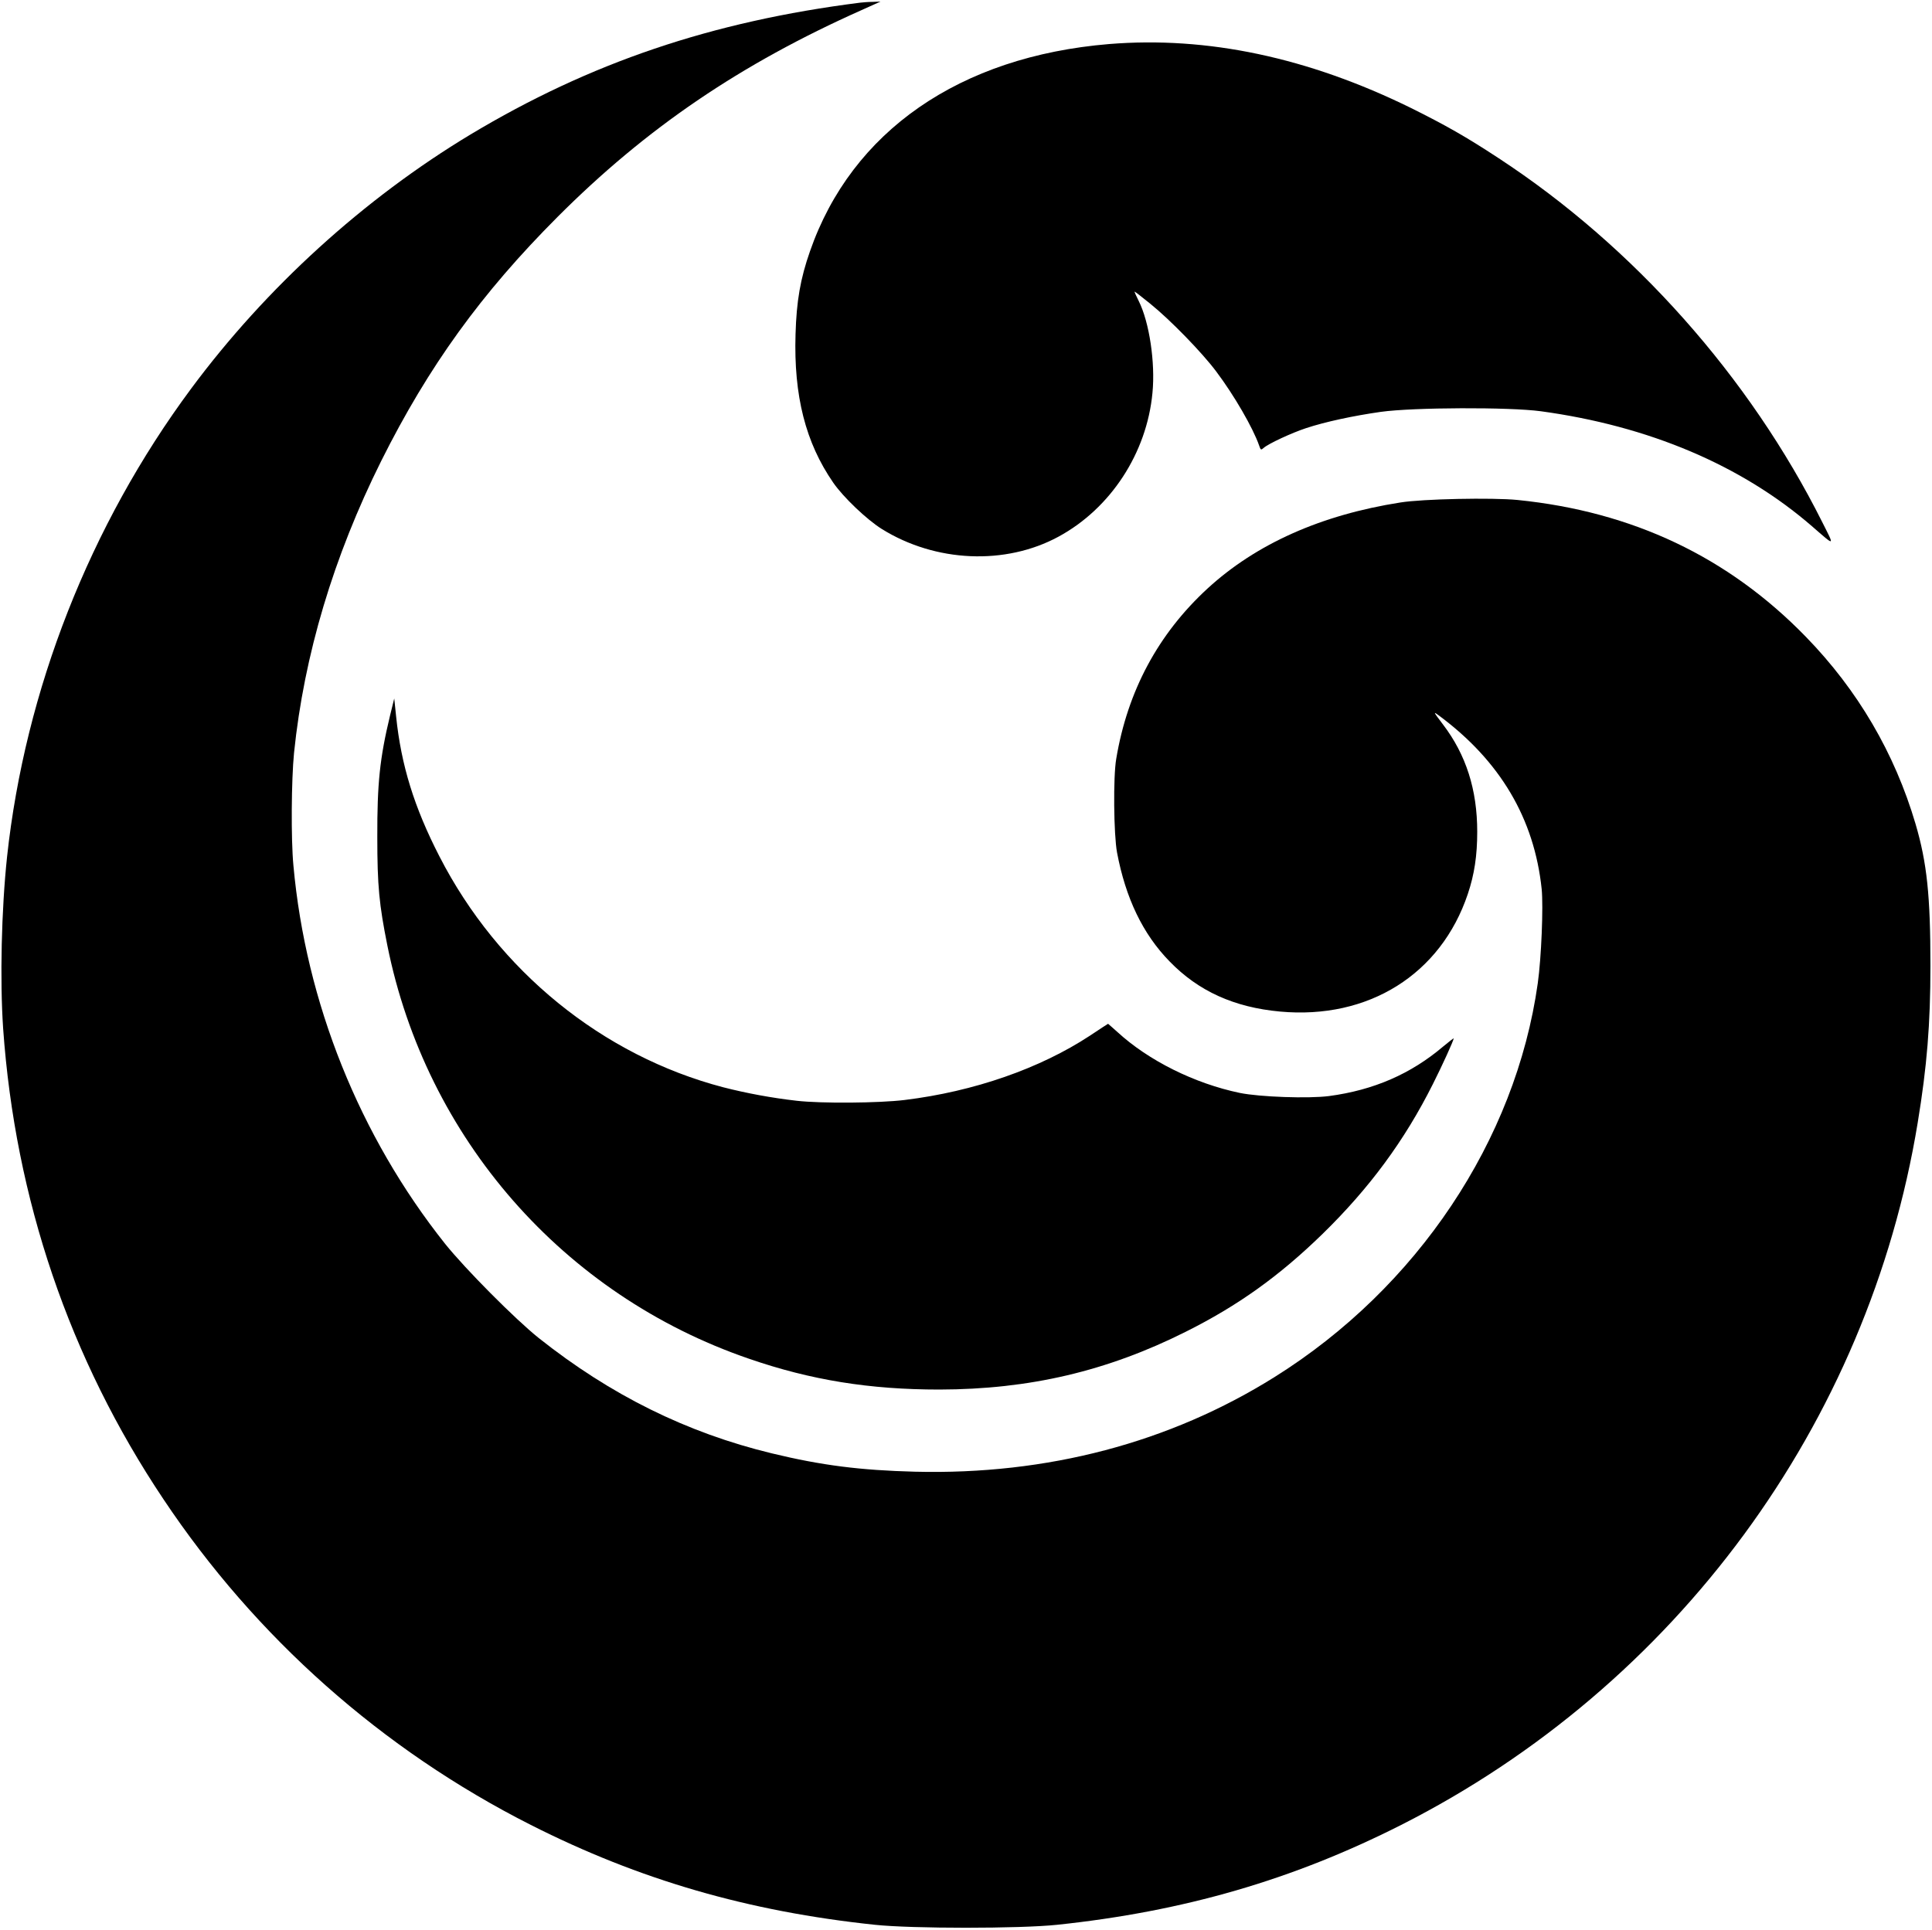
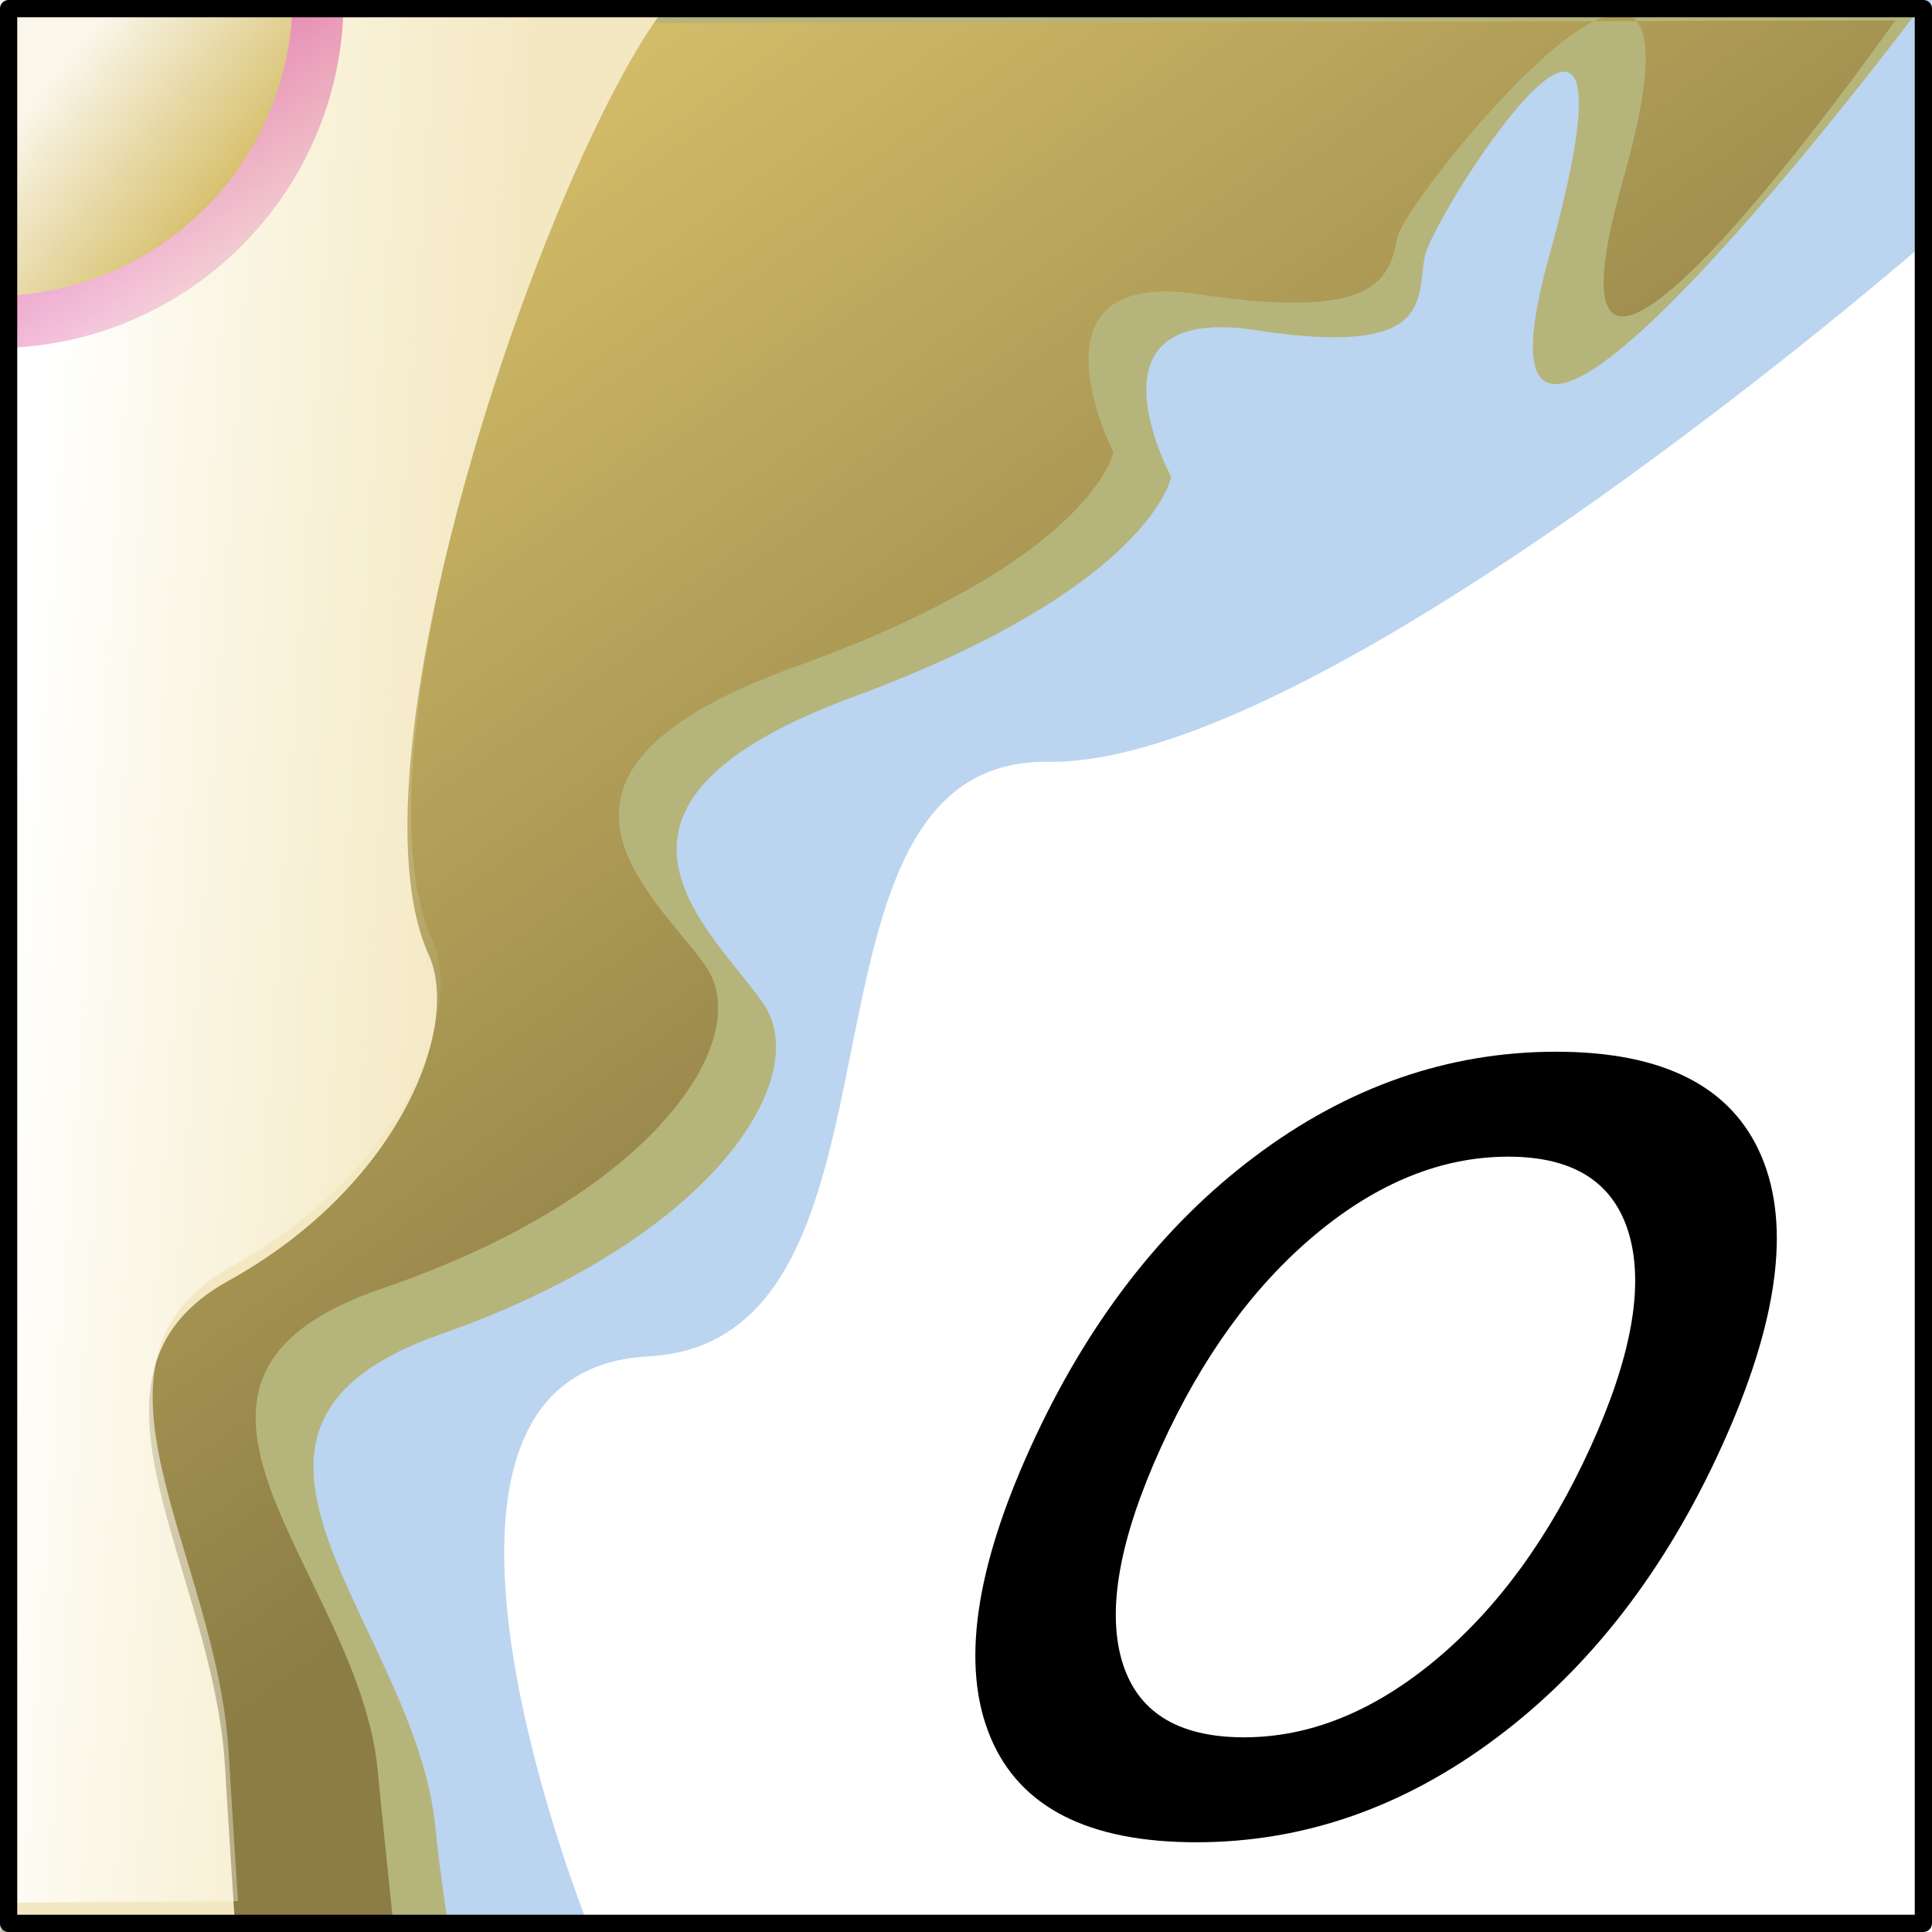
- <svg xmlns="http://www.w3.org/2000/svg" version="1.0" width="1232pt" height="1231pt" viewBox="0 0 1232 1231" preserveAspectRatio="xMidYMid meet">
-   <g transform="translate(0,1231) scale(0.1,-0.1)" fill="#000000" stroke="none">
-     <path d="M5485 12293 c-947 -120 -1722 -383 -2485 -841 -679 -409 -1304 -977 -1782 -1622 -645 -870 -1058 -1922 -1173 -2985 -36 -339 -46 -785 -25 -1095 77 -1088 422 -2105 1022 -3002 589 -883 1395 -1598 2343 -2078 691 -350 1387 -552 2195 -637 235 -25 925 -25 1160 0 808 85 1504 287 2195 637 1751 887 2979 2557 3294 4480 59 359 81 628 81 1001 0 445 -22 656 -95 904 -133 451 -368 853 -700 1194 -495 509 -1105 798 -1838 872 -161 16 -606 7 -747 -16 -505 -79 -920 -264 -1230 -549 -315 -290 -510 -654 -582 -1086 -20 -115 -16 -483 5 -597 55 -292 165 -521 335 -695 184 -190 412 -293 704 -320 564 -52 1026 237 1198 750 42 125 60 245 60 397 0 268 -71 491 -219 685 -62 82 -63 84 -25 56 391 -290 608 -658 655 -1107 11 -112 -2 -438 -25 -601 -141 -1002 -769 -1942 -1678 -2511 -669 -419 -1449 -625 -2293 -604 -348 9 -595 40 -913 117 -542 131 -1029 372 -1487 736 -150 120 -468 440 -597 601 -546 687 -888 1539 -967 2413 -16 169 -13 547 4 718 64 624 252 1252 556 1862 302 604 638 1069 1124 1556 566 567 1166 975 1940 1320 l120 54 -50 -2 c-27 0 -63 -3 -80 -5z" />
-     <path d="M7072 12029 c-952 -79 -1641 -556 -1907 -1322 -61 -174 -86 -317 -92 -529 -12 -393 64 -691 240 -946 64 -93 214 -236 310 -296 342 -213 788 -233 1127 -49 332 180 563 533 599 917 19 193 -20 452 -88 587 -16 32 -28 59 -26 59 3 0 48 -35 102 -79 125 -101 328 -309 419 -431 113 -150 234 -359 273 -471 10 -30 12 -31 29 -16 30 27 179 96 270 126 124 41 302 79 477 104 209 29 820 31 1020 4 690 -94 1281 -345 1729 -733 151 -131 146 -133 67 24 -465 929 -1204 1760 -2066 2324 -207 136 -336 209 -557 319 -657 323 -1300 459 -1926 408z" />
-     <path d="M2487 7745 c-65 -270 -82 -432 -81 -775 0 -311 12 -430 64 -690 247 -1230 1122 -2230 2305 -2636 396 -137 771 -197 1215 -197 574 1 1070 117 1572 369 332 166 596 355 872 624 298 291 522 594 703 955 59 117 133 279 133 292 0 2 -30 -21 -66 -51 -207 -176 -444 -279 -729 -317 -131 -17 -442 -6 -569 20 -288 60 -582 206 -781 389 -32 28 -58 52 -59 52 -1 0 -53 -34 -116 -76 -318 -209 -739 -356 -1181 -410 -161 -20 -534 -23 -689 -5 -158 18 -320 48 -468 86 -771 202 -1436 743 -1810 1473 -161 313 -244 582 -276 892 l-12 115 -27 -110z" />
+ <svg xmlns="http://www.w3.org/2000/svg" xmlns:xlink="http://www.w3.org/1999/xlink" width="128" height="128" id="svg2" version="1.0">
+   <defs id="defs4">
+     <linearGradient id="linearGradient3176">
+       <stop style="stop-color:#d6bf6a;stop-opacity:1;" offset="0" id="stop3178" />
+       <stop style="stop-color:#faf6ea;stop-opacity:1;" offset="1" id="stop3180" />
+     </linearGradient>
+     <linearGradient id="linearGradient3168">
+       <stop style="stop-color:#db4999;stop-opacity:1;" offset="0" id="stop3170" />
+       <stop style="stop-color:#db4999;stop-opacity:0;" offset="1" id="stop3172" />
+     </linearGradient>
+     <linearGradient id="linearGradient3228">
+       <stop style="stop-color:#8c7d45;stop-opacity:1;" offset="0" id="stop3230" />
+       <stop style="stop-color:#d6bf6a;stop-opacity:1;" offset="1" id="stop3232" />
+     </linearGradient>
+     <linearGradient id="linearGradient3220">
+       <stop style="stop-color:#fffff0;stop-opacity:0;" offset="0" id="stop3222" />
+       <stop style="stop-color:#ffffff;stop-opacity:1;" offset="1" id="stop3224" />
+     </linearGradient>
+     <linearGradient xlink:href="#linearGradient3220" id="linearGradient3226" x1="247.602" y1="104.071" x2="216.173" y2="101.929" gradientUnits="userSpaceOnUse" gradientTransform="translate(-216.4286,-34.64286)" />
+     <linearGradient xlink:href="#linearGradient3228" id="linearGradient3234" x1="77.248" y1="68.907" x2="30.024" y2="5.623" gradientUnits="userSpaceOnUse" gradientTransform="matrix(1,0,0,0.9751752,1.25,1.589447)" />
+     <linearGradient xlink:href="#linearGradient3168" id="linearGradient3174" x1="3.914" y1="16.477" x2="34.691" y2="16.631" gradientUnits="userSpaceOnUse" />
+     <linearGradient xlink:href="#linearGradient3176" id="linearGradient3182" x1="27.312" y1="14.034" x2="11.47" y2="17.89" gradientUnits="userSpaceOnUse" />
+   </defs>
+   <g id="layer1">
+     <path style="fill:#bbd4f0;fill-rule:evenodd;stroke:none;stroke-width:1px;stroke-linecap:butt;stroke-linejoin:miter;stroke-opacity:1;fill-opacity:1" d="M 39.143,128 C 39.143,128 23.991,90.877 42.931,89.867 C 61.872,88.857 51.013,50.218 69.448,50.471 C 87.883,50.723 127.784,15.873 127.784,15.873 L 128.037,-0.542 L -0.253,-0.037 L -1.01,128 L 39.143,128 z" id="path3206" />
+     <path style="fill:#b5b57b;fill-opacity:1;fill-rule:evenodd;stroke:none;stroke-width:3.57px;stroke-linecap:butt;stroke-linejoin:miter;stroke-opacity:1" d="M 28.86,121.208 C 27.642,107.665 11.072,94.747 29.189,88.4 C 47.311,82.051 53.887,71.388 50.594,66.528 C 47.301,61.668 36.763,53.466 56.522,46.175 C 76.28,38.884 77.597,31.594 77.597,31.594 C 77.597,31.594 71.341,20.05 83.196,21.873 C 95.051,23.695 93.839,19.862 94.392,17.012 C 94.939,14.198 109.87,-9.112 102.625,17.012 C 95.38,43.137 127.391,0.267 127.391,0.267 L -0.052,0.045 L 0.114,128.515 L 29.848,128.638 C 29.848,128.638 29.061,123.448 28.86,121.208 z" id="path2396" />
+     <text xml:space="preserve" style="font-size:91.184px;font-style:normal;font-weight:normal;fill:#000000;fill-opacity:1;stroke:none;stroke-width:1px;stroke-linecap:butt;stroke-linejoin:miter;stroke-opacity:1;font-family:Bitstream Vera Sans" x="106.887" y="120.756" id="text2398" transform="matrix(1,0,-0.455132,1,0,0)">
+       <tspan id="tspan2400" x="106.887" y="120.756">o</tspan>
+     </text>
+     <path style="fill:url(#linearGradient3234);fill-opacity:1;fill-rule:evenodd;stroke:none;stroke-width:3.57px;stroke-linecap:butt;stroke-linejoin:miter;stroke-opacity:1" d="M 25.029,117.344 C 23.811,104.137 7.241,91.54 25.358,85.35 C 43.481,79.159 50.057,68.761 46.763,64.021 C 43.47,59.281 32.932,51.283 52.691,44.173 C 72.45,37.064 73.767,29.954 73.767,29.954 C 73.767,29.954 67.51,17.712 79.365,19.49 C 91.22,21.267 92.028,18.514 92.582,15.735 C 93.129,12.991 114.797,-13.642 107.552,11.834 C 100.307,37.31 125.56,1.356 125.56,1.356 L 1.36,1.632 L 0.283,127.159 L 26.017,127.053 C 26.017,127.053 25.23,119.528 25.029,117.344 z" id="path3204" />
+     <path style="fill:#f4e8c3;fill-opacity:1;fill-rule:evenodd;stroke:none;stroke-width:3.57px;stroke-linecap:butt;stroke-linejoin:miter;stroke-opacity:1" d="M 14.913,117.127 C 14.155,103.81 3.837,91.107 15.119,84.865 C 26.403,78.621 30.498,68.136 28.447,63.356 C 22.434,50.431 36.525,9.893 44.3,0.186 L 0.175,0.441 L -0.496,127.025 L 15.529,126.918 C 15.529,126.918 15.039,119.33 14.913,117.127 z" id="path3216" />
+     <path style="fill:url(#linearGradient3226);fill-opacity:1;fill-rule:evenodd;stroke:none;stroke-width:3.57px;stroke-linecap:butt;stroke-linejoin:miter;stroke-opacity:1" d="M 15.154,116.164 C 14.395,102.847 4.077,90.144 15.359,83.902 C 26.644,77.658 30.738,67.173 28.688,62.393 C 22.674,49.468 36.765,8.93 44.541,-0.776 L 0.415,-0.522 L -0.255,126.062 L 15.769,125.955 C 15.769,125.955 15.279,118.367 15.154,116.164 z" id="path3218" />
+     <path style="opacity:1;fill:url(#linearGradient3174);fill-opacity:1;stroke:none;stroke-width:2;stroke-linecap:round;stroke-linejoin:round;stroke-miterlimit:4;stroke-dasharray:none;stroke-opacity:1" id="path3210" d="M 17.965,0.432 A 23.107,23.107 0 0 1 22.49,32.521 L 3.914,18.777 z" transform="matrix(0.6090212,0.7931539,-0.7931539,0.6090212,12.17027,-14.58524)" />
+     <path style="opacity:1;fill:url(#linearGradient3182);fill-opacity:1;stroke:none;stroke-width:2;stroke-linecap:round;stroke-linejoin:round;stroke-miterlimit:4;stroke-dasharray:none;stroke-opacity:1" id="path3212" d="M 17.965,0.432 A 23.107,23.107 0 0 1 22.49,32.521 L 3.914,18.777 z" transform="matrix(0.522586,0.6805856,-0.6805856,0.522586,10.29201,-12.69103)" />
+     <rect style="opacity:1;fill:none;fill-opacity:1;stroke:#000000;stroke-width:1.142;stroke-linecap:round;stroke-linejoin:round;stroke-miterlimit:4;stroke-dasharray:none;stroke-opacity:1" id="rect3214" width="126.858" height="126.858" x="0.571" y="0.571" />
  </g>
</svg>
